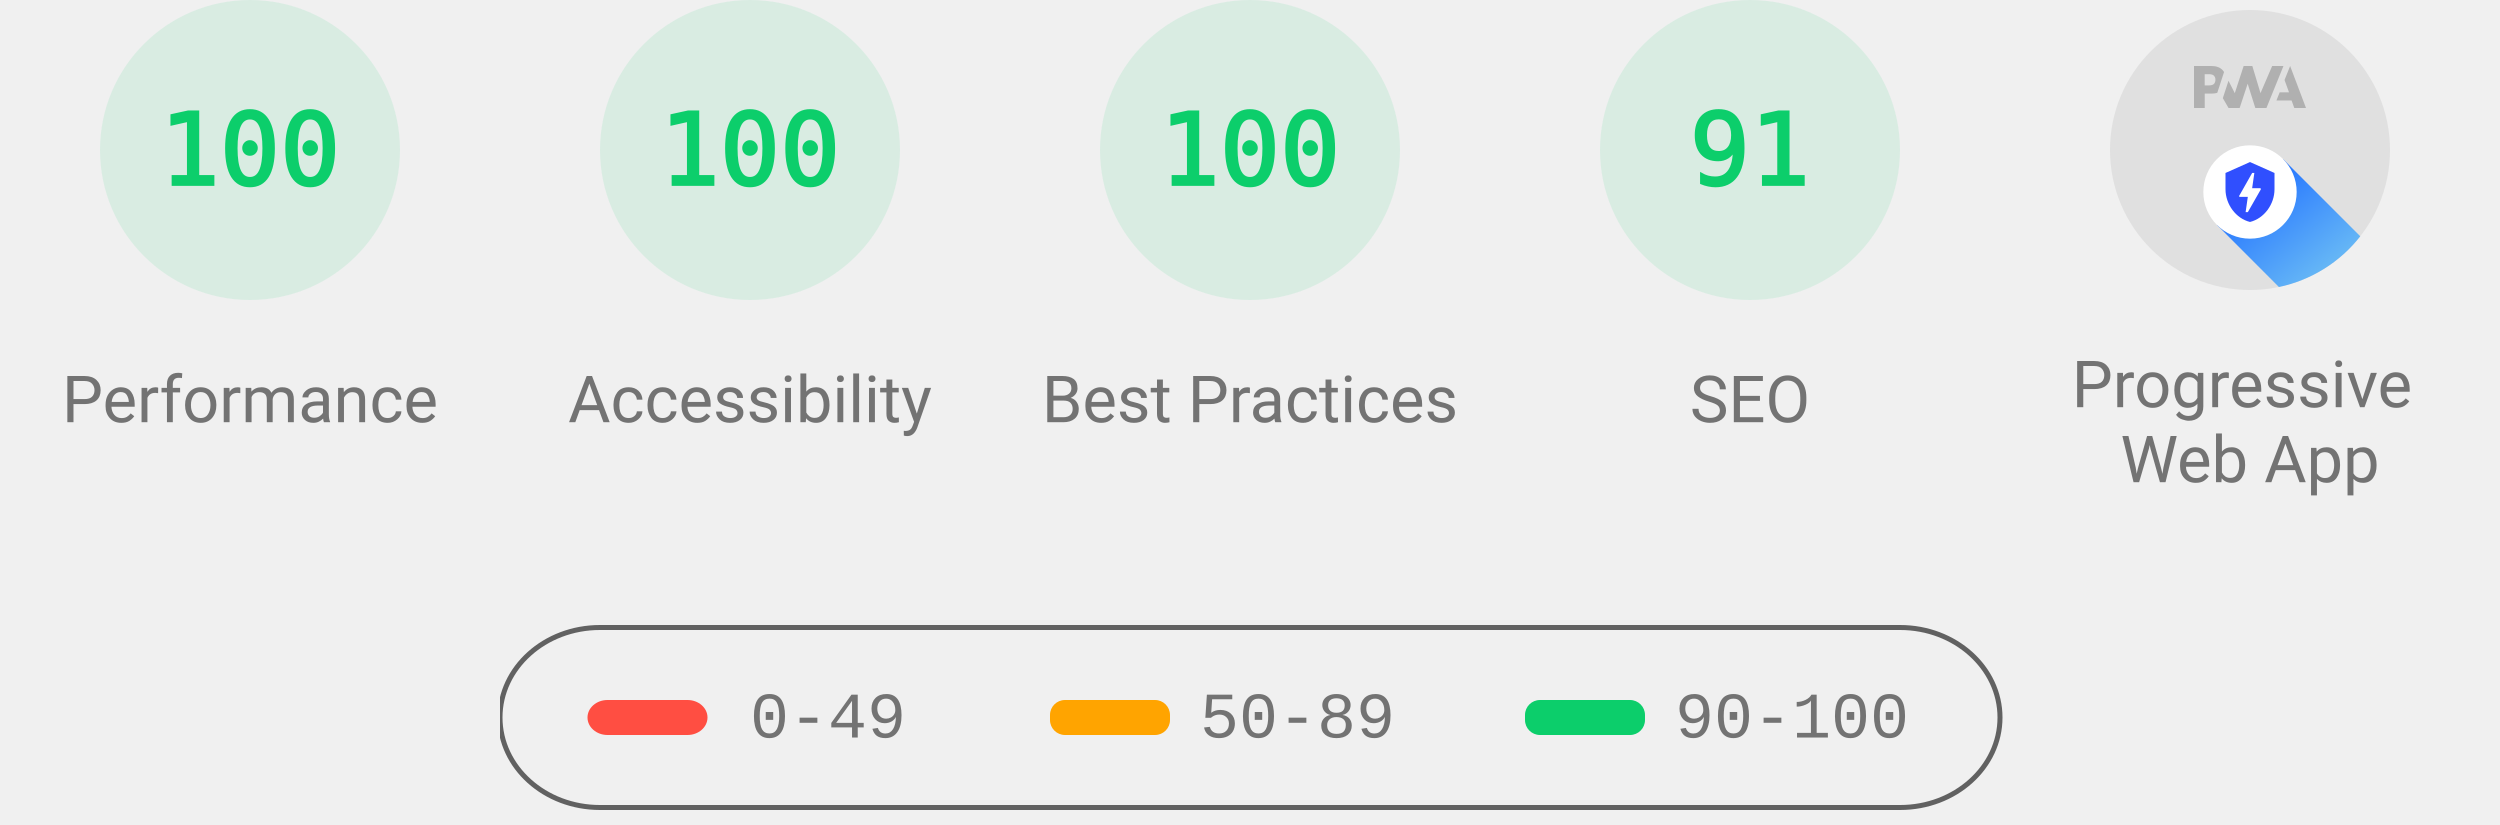
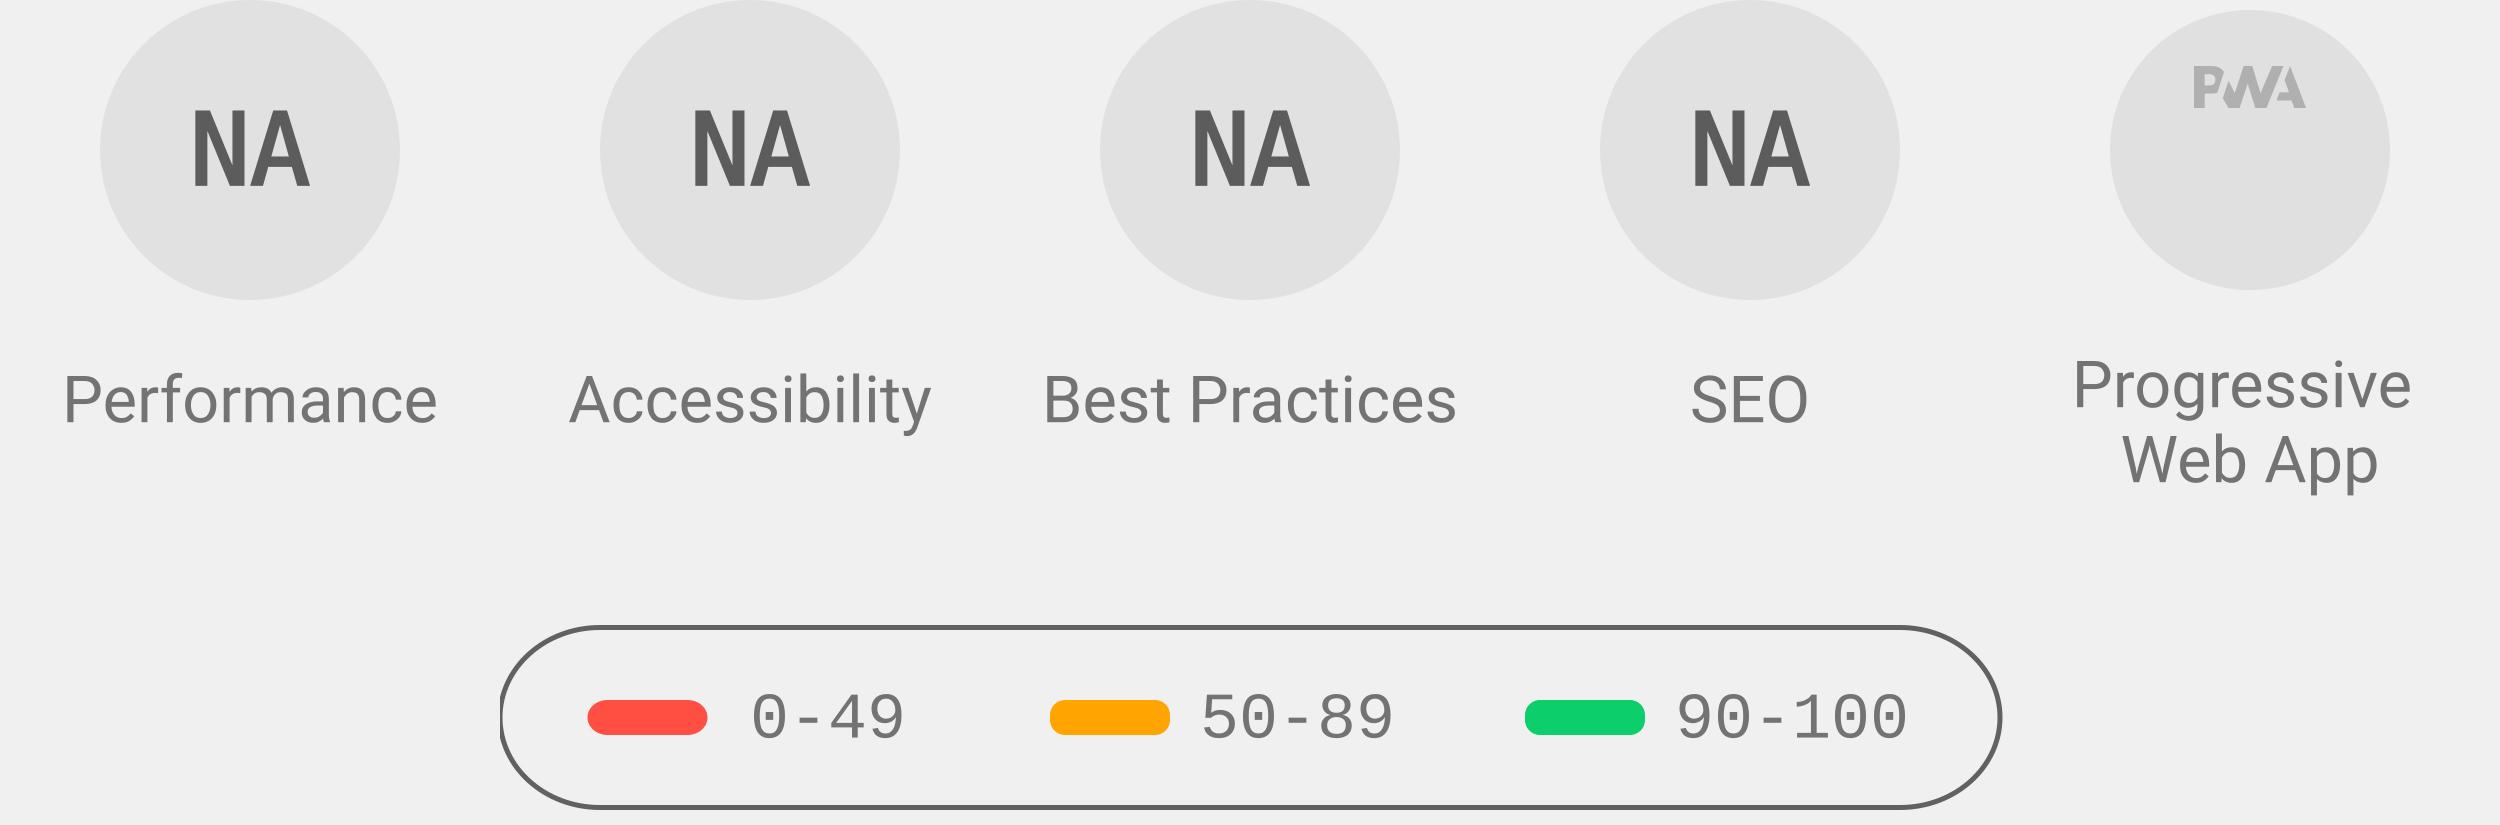
<svg xmlns="http://www.w3.org/2000/svg" class="theme--agnostic" fill="none" width="1000" height="330">
  <style>
			.gauge-base {
				opacity: 0.1
			}

			.gauge-arc {
				fill: none;
				animation-delay: 250ms;
				stroke-linecap: round;
				transform: rotate(-90deg);
				transform-origin: 100px 60px;
				animation: load-gauge 1s ease forwards
			}

			.guage-text {
				font-size: 40px;
				font-family: monospace;
				text-align: center
			}

			.guage-red {
				color: #ff4e42;
				fill: #ff4e42;
				stroke: #ff4e42
			}
			.guage-orange {
				color: #ffa400;
				fill: #ffa400;
				stroke: #ffa400
			}
			.guage-green {
				color: #0cce6b;
				fill: #0cce6b;
				stroke: #0cce6b
			}
			.theme--agnostic .guage-undefined {
				color: #5c5c5c;
				fill: #5c5c5c;
				stroke: #5c5c5c
			}
			.theme--light .guage-undefined {
				color: #1e1e1e;
				fill: #1e1e1e;
				stroke: #1e1e1e
			}
			.theme--dark .guage-undefined {
				color: #f5f5f5;
				fill: #f5f5f5;
				stroke: #f5f5f5
			}

			.guage-title {
				stroke: none;
				font-size: 26px;
				line-height: 26px;
				font-family: Roboto, Halvetica, Arial, sans-serif
			}
			.metric.guage-title {
				font-family: 'Courier New', Courier, monospace
			}
			.theme--agnostic .guage-title {
				color: #737373;
				fill: #737373
			}
			.theme--light .guage-title {
				color: #212121;
				fill: #212121
			}
			.theme--dark .guage-title {
				color: #f5f5f5;
				fill: #f5f5f5
			}

			@keyframes load-gauge {
				from {
					stroke-dasharray: 0 352.858
				}
			}
			.lh-gauge--pwa__disc {
				fill: #e0e0e0
			}
			.lh-gauge--pwa__logo {
				position: relative;
				fill: #b0b0b0
			}
			.lh-gauge--pwa__invisible {
				display: none
			}
			.lh-gauge--pwa__visible {
				display: inline
			}
			.guage-invisible {
				display: none
			}
			.lh-gauge--pwa__logo--primary-color {
				fill: #304ffe
			}
			.theme--agnostic .lh-gauge--pwa__logo--secondary-color {
				fill: #787878
			}
			.theme--light .lh-gauge--pwa__logo--secondary-color {
				fill: #3d3d3d
			}
			.theme--dark .lh-gauge--pwa__logo--secondary-color {
				fill: #d8b6b6
			}
			.theme--light #svg_2 {
				stroke: #00000022
			}
			.theme--agnostic #svg_2 {
				stroke: #616161
			}
			.theme--light #svg_2 {
				stroke: #00000022
			}
			.theme--dark #svg_2 {
				stroke: #f5f5f566
			}
		</style>
-   <svg class="guage-div guage-perf guage-green" viewBox="0 0 200 200" width="200" height="200" x="0" y="0">
-     <circle class="gauge-base" r="56" cx="100" cy="60" stroke-width="8" />
-     <circle class="gauge-arc guage-arc-1" r="56" cx="100" cy="60" stroke-width="8" style="stroke-dasharray: 351.858, 351.858;" />
-     <text class="guage-text" x="100px" y="60px" alignment-baseline="central" dominant-baseline="central" text-anchor="middle">100</text>
+   <svg class="guage-div guage-perf guage-undefined" viewBox="0 0 200 200" width="200" height="200" x="0" y="0">
+     <circle class="gauge-base" r="56" cx="100" cy="60" stroke-width="8" />
+     <circle class="gauge-arc guage-arc-1" r="56" cx="100" cy="60" stroke-width="8" style="stroke-dasharray: 351.858, 351.858;" />
+     <text class="guage-text" x="100px" y="60px" alignment-baseline="central" dominant-baseline="central" text-anchor="middle">NA</text>
    <text class="guage-title" x="100px" y="160px" alignment-baseline="central" dominant-baseline="central" text-anchor="middle">Performance</text>
-   </svg>,<svg class="guage-div guage-perf guage-green" viewBox="0 0 200 200" width="200" height="200" x="200" y="0">
-     <circle class="gauge-base" r="56" cx="100" cy="60" stroke-width="8" />
-     <circle class="gauge-arc guage-arc-1" r="56" cx="100" cy="60" stroke-width="8" style="stroke-dasharray: 351.858, 351.858;" />
-     <text class="guage-text" x="100px" y="60px" alignment-baseline="central" dominant-baseline="central" text-anchor="middle">100</text>
+   </svg>,<svg class="guage-div guage-perf guage-undefined" viewBox="0 0 200 200" width="200" height="200" x="200" y="0">
+     <circle class="gauge-base" r="56" cx="100" cy="60" stroke-width="8" />
+     <circle class="gauge-arc guage-arc-1" r="56" cx="100" cy="60" stroke-width="8" style="stroke-dasharray: 351.858, 351.858;" />
+     <text class="guage-text" x="100px" y="60px" alignment-baseline="central" dominant-baseline="central" text-anchor="middle">NA</text>
    <text class="guage-title" x="100px" y="160px" alignment-baseline="central" dominant-baseline="central" text-anchor="middle">Accessibility</text>
-   </svg>,<svg class="guage-div guage-perf guage-green" viewBox="0 0 200 200" width="200" height="200" x="400" y="0">
-     <circle class="gauge-base" r="56" cx="100" cy="60" stroke-width="8" />
-     <circle class="gauge-arc guage-arc-1" r="56" cx="100" cy="60" stroke-width="8" style="stroke-dasharray: 351.858, 351.858;" />
-     <text class="guage-text" x="100px" y="60px" alignment-baseline="central" dominant-baseline="central" text-anchor="middle">100</text>
+   </svg>,<svg class="guage-div guage-perf guage-undefined" viewBox="0 0 200 200" width="200" height="200" x="400" y="0">
+     <circle class="gauge-base" r="56" cx="100" cy="60" stroke-width="8" />
+     <circle class="gauge-arc guage-arc-1" r="56" cx="100" cy="60" stroke-width="8" style="stroke-dasharray: 351.858, 351.858;" />
+     <text class="guage-text" x="100px" y="60px" alignment-baseline="central" dominant-baseline="central" text-anchor="middle">NA</text>
    <text class="guage-title" x="100px" y="160px" alignment-baseline="central" dominant-baseline="central" text-anchor="middle">Best Practices</text>
-   </svg>,<svg class="guage-div guage-perf guage-green" viewBox="0 0 200 200" width="200" height="200" x="600" y="0">
-     <circle class="gauge-base" r="56" cx="100" cy="60" stroke-width="8" />
-     <circle class="gauge-arc guage-arc-1" r="56" cx="100" cy="60" stroke-width="8" style="stroke-dasharray: 320.191, 351.858;" />
-     <text class="guage-text" x="100px" y="60px" alignment-baseline="central" dominant-baseline="central" text-anchor="middle">91</text>
+   </svg>,<svg class="guage-div guage-perf guage-undefined" viewBox="0 0 200 200" width="200" height="200" x="600" y="0">
+     <circle class="gauge-base" r="56" cx="100" cy="60" stroke-width="8" />
+     <circle class="gauge-arc guage-arc-1" r="56" cx="100" cy="60" stroke-width="8" style="stroke-dasharray: 351.858, 351.858;" />
+     <text class="guage-text" x="100px" y="60px" alignment-baseline="central" dominant-baseline="central" text-anchor="middle">NA</text>
    <text class="guage-title" x="100px" y="160px" alignment-baseline="central" dominant-baseline="central" text-anchor="middle">SEO</text>
  </svg>,<svg class="guage-div guage-pwa" viewBox="0 0 200 200" width="200" height="200" x="800" y="0">
    <svg viewBox="0 0 60 60" width="112" height="112" x="44" y="4">
      <defs>
        <linearGradient id="lh-gauge--pwa__check-circle__gradient-0" x1="50%" y1="0%" x2="50%" y2="100%">
          <stop stop-color="#00C852" offset="0%" />
          <stop stop-color="#009688" offset="100%" />
        </linearGradient>
        <linearGradient id="lh-gauge--pwa__installable__shadow-gradient-0" x1="76.056%" x2="24.111%" y1="82.995%" y2="24.735%">
          <stop stop-color="#A5D6A7" offset="0%" />
          <stop stop-color="#80CBC4" offset="100%" />
        </linearGradient>
        <linearGradient id="lh-gauge--pwa__fast-reliable__shadow-gradient-0" x1="76.056%" y1="82.995%" x2="25.678%" y2="26.493%">
          <stop stop-color="#64B5F6" offset="0%" />
          <stop stop-color="#2979FF" offset="100%" />
        </linearGradient>
        <g id="lh-gauge--pwa__fast-reliable-badge-0">
          <circle fill="#FFFFFF" cx="10" cy="10" r="10" />
          <path fill="#304FFE" d="M10 3.58l5.25 2.34v3.5c0 3.23-2.24 6.26-5.25 7-3.01-.74-5.25-3.77-5.25-7v-3.5L10 3.58zm-.47 10.74l2.76-4.83.03-.07c.04-.08 0-.24-.22-.24h-1.64l.47-3.26h-.47l-2.7 4.77c-.02.01.05-.1-.04.05-.09.16-.1.31.18.31h1.63l-.47 3.27h.47z" />
        </g>
        <g id="lh-gauge--pwa__installable-badge-0">
          <circle fill="#FFFFFF" cx="10" cy="10" r="10" />
          <path fill="#009688" d="M10 4.167A5.835 5.835 0 0 0 4.167 10 5.835 5.835 0 0 0 10 15.833 5.835 5.835 0 0 0 15.833 10 5.835 5.835 0 0 0 10 4.167zm2.917 6.416h-2.334v2.334H9.417v-2.334H7.083V9.417h2.334V7.083h1.166v2.334h2.334v1.166z" />
        </g>
      </defs>
      <g stroke="none" fill-rule="nonzero">
        <circle class="lh-gauge--pwa__disc" cx="30" cy="30" r="30" />
        <g class="lh-gauge--pwa__logo">
          <path d="M35.66 19.39l.7-1.75h2L37.4 15 38.6 12l3.4 9h-2.51l-.58-1.61z" />
          <path d="M33.52 21l3.65-9h-2.42l-2.5 5.82L30.5 12h-1.86l-1.9 5.82-1.35-2.65-1.21 3.72L25.4 21h2.38l1.72-5.2 1.64 5.2z" />
          <path fill-rule="nonzero" d="M20.3 17.91h1.48c.45 0 .85-.05 1.2-.15l.39-1.18 1.07-3.3a2.64 2.64 0 0 0-.28-.37c-.55-.6-1.36-.91-2.42-.91H18v9h2.3V17.9zm1.96-3.84c.22.22.33.5.33.87 0 .36-.1.65-.29.87-.2.23-.59.35-1.15.35h-.86v-2.41h.87c.52 0 .89.1 1.1.32z" />
        </g>
        <rect class="lh-gauge--pwa__component lh-gauge--pwa__na-line lh-gauge--pwa__invisible" fill="#FFFFFF" x="20" y="32" width="20" height="4" rx="2" />
-         <g class="lh-gauge--pwa__component lh-gauge--pwa__fast-reliable-badge lh-gauge--pwa__visible" transform="translate(20, 29)">
+         <g class="lh-gauge--pwa__component lh-gauge--pwa__fast-reliable-badge lh-gauge--pwa__invisible" transform="translate(20, 29)">
          <path fill="url(#lh-gauge--pwa__fast-reliable__shadow-gradient-0)" d="M33.63 19.49A30 30 0 0 1 16.2 30.36L3 17.14 17.14 3l16.49 16.49z" />
          <use href="#lh-gauge--pwa__fast-reliable-badge-0" />
        </g>
        <g class="lh-gauge--pwa__component lh-gauge--pwa__installable-badge lh-gauge--pwa__invisible" transform="translate(20, 29)">
          <path fill="url(#lh-gauge--pwa__installable__shadow-gradient-0)" d="M33.629 19.487c-4.272 5.453-10.391 9.39-17.415 10.869L3 17.142 17.142 3 33.63 19.487z" />
          <use href="#lh-gauge--pwa__installable-badge-0" />
        </g>
        <g class="lh-gauge--pwa__component lh-gauge--pwa__fast-reliable-installable-badges lh-gauge--pwa__invisible">
          <g transform="translate(8, 29)">
            <path fill="url(#lh-gauge--pwa__fast-reliable__shadow-gradient-0)" d="M16.321 30.463L3 17.143 17.142 3l22.365 22.365A29.864 29.864 0 0 1 22 31c-1.942 0-3.84-.184-5.679-.537z" />
            <use href="#lh-gauge--pwa__fast-reliable-badge-0" />
          </g>
          <g transform="translate(32, 29)">
            <path fill="url(#lh-gauge--pwa__installable__shadow-gradient-0)" d="M25.982 11.84a30.107 30.107 0 0 1-13.08 15.203L3 17.143 17.142 3l8.84 8.84z" />
            <use href="#lh-gauge--pwa__installable-badge-0" />
          </g>
        </g>
        <g class="lh-gauge--pwa__component lh-gauge--pwa__check-circle lh-gauge--pwa__invisible" transform="translate(18, 28)">
          <circle fill="#FFFFFF" cx="12" cy="12" r="12" />
          <path fill="url(#lh-gauge--pwa__check-circle__gradient-0)" d="M12 2a10 10 0 1 0 0 20 10 10 0 0 0 0-20zm-2 15l-5-5 1.41-1.41L10 14.17l7.59-7.59L19 8l-9 9z" />
        </g>
      </g>
    </svg>
    <text class="guage-title" y="160px" alignment-baseline="central" dominant-baseline="central" text-anchor="middle">
      <tspan x="100px" dy="-6px">Progressive</tspan>
      <tspan x="100px" dy="30px">Web App</tspan>
    </text>
  </svg>
  <svg width="604" height="76" x="200" y="250">
    <g>
      <rect fill="none" id="canvas_background" height="80" width="604" y="-1" x="-1" />
      <g display="none" overflow="visible" y="0" x="0" height="100%" width="100%" id="canvasGrid">
        <rect fill="url(#gridpattern)" stroke-width="0" y="0" x="0" height="100%" width="100%" />
      </g>
    </g>
    <g>
      <rect fill-opacity="0" stroke-width="2" rx="40" id="svg_2" height="72" width="600" y="1" x="0" fill="#000000" />
      <rect stroke="#000" rx="8" id="svg_3" height="14" width="48" y="30" x="35" stroke-opacity="null" stroke-width="0" fill="#ff4e42" />
      <rect stroke="#000" rx="6" id="svg_4" height="14" width="48" y="30" x="220" stroke-opacity="null" stroke-width="0" fill="#ffa400" />
      <rect stroke="#000" rx="6" id="svg_5" height="14" width="48" y="30" x="410" stroke-opacity="null" stroke-width="0" fill="#0cce6b" />
      <text class="metric guage-title" xml:space="preserve" text-anchor="start" font-size="26" id="svg_6" y="45" x="100" stroke-opacity="null" stroke-width="0" stroke="#000">0-49</text>
      <text class="metric guage-title" xml:space="preserve" text-anchor="start" font-size="26" id="svg_7" y="45" x="280" stroke-opacity="null" stroke-width="0" stroke="#000">50-89</text>
      <text class="metric guage-title" xml:space="preserve" text-anchor="start" font-size="26" id="svg_8" y="45" x="470" stroke-opacity="null" stroke-width="0" stroke="#000">90-100</text>
    </g>
  </svg>
</svg>
